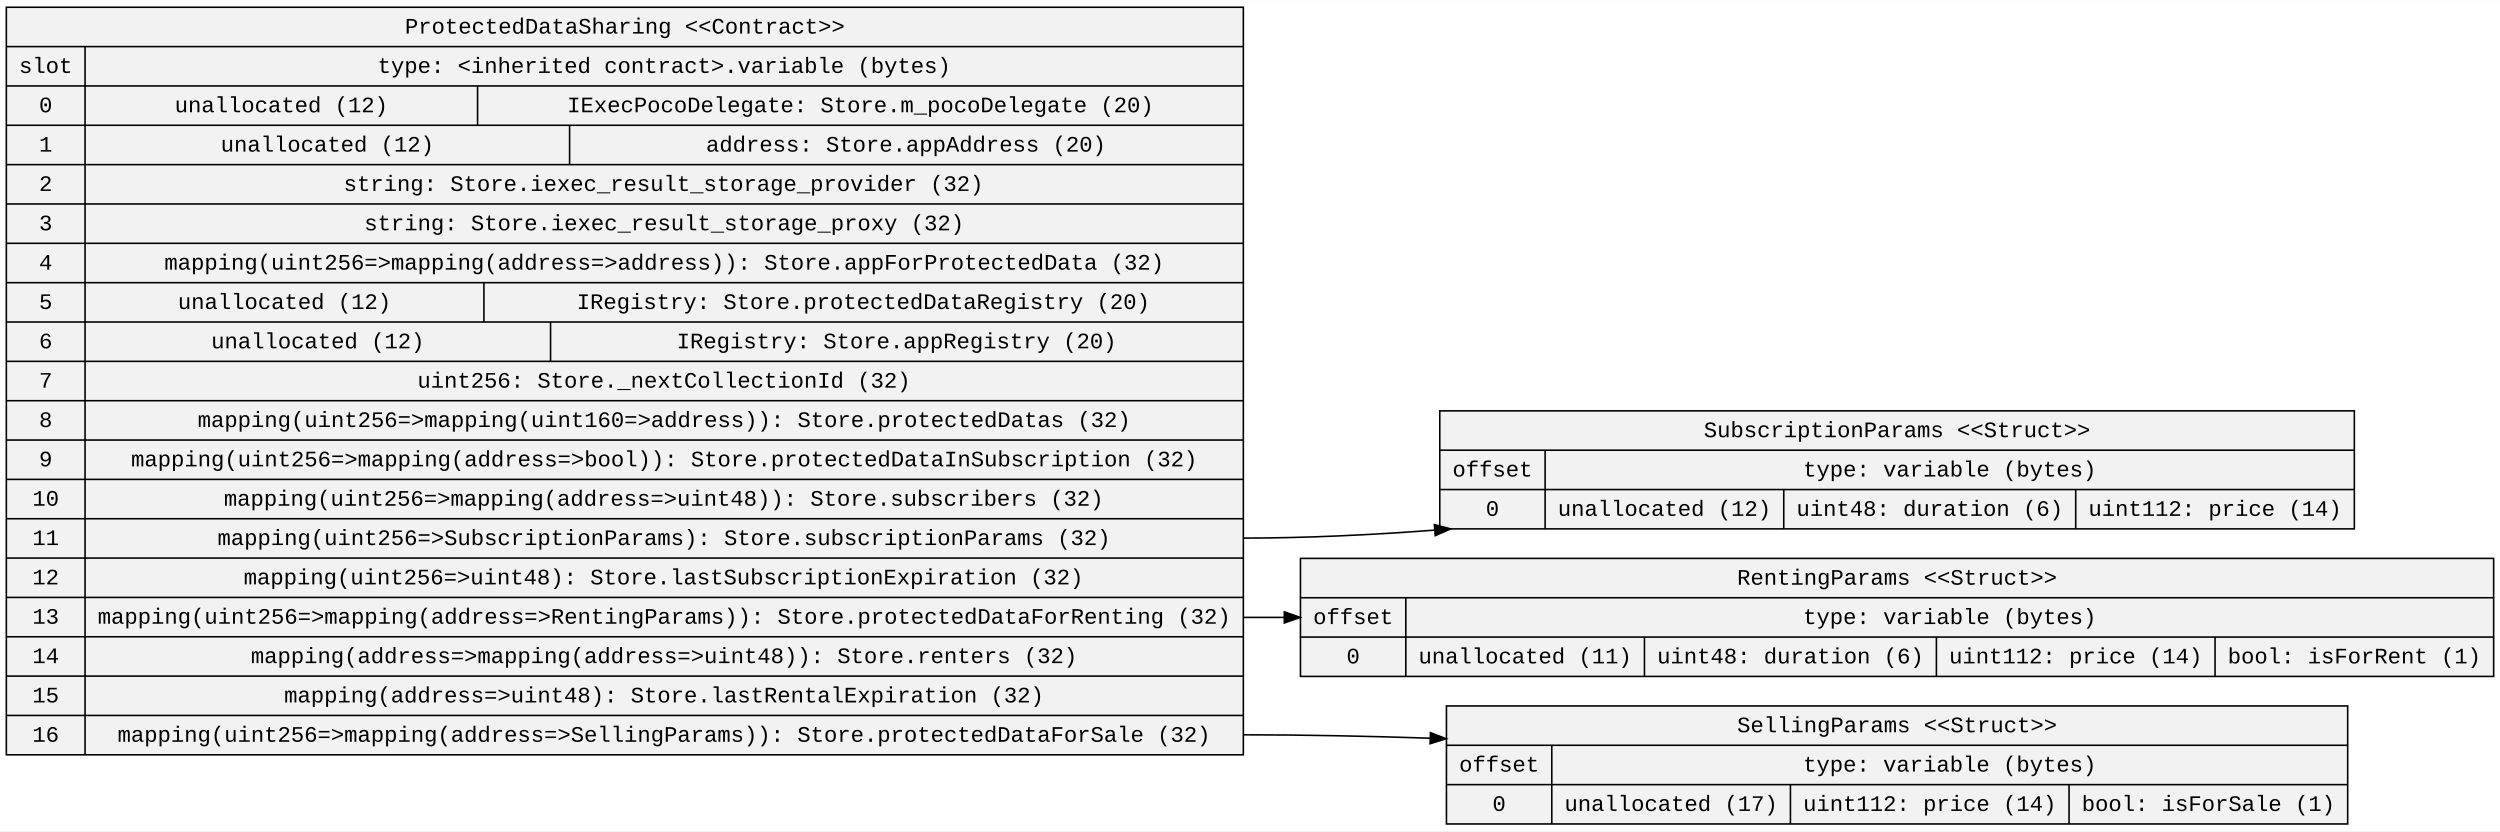
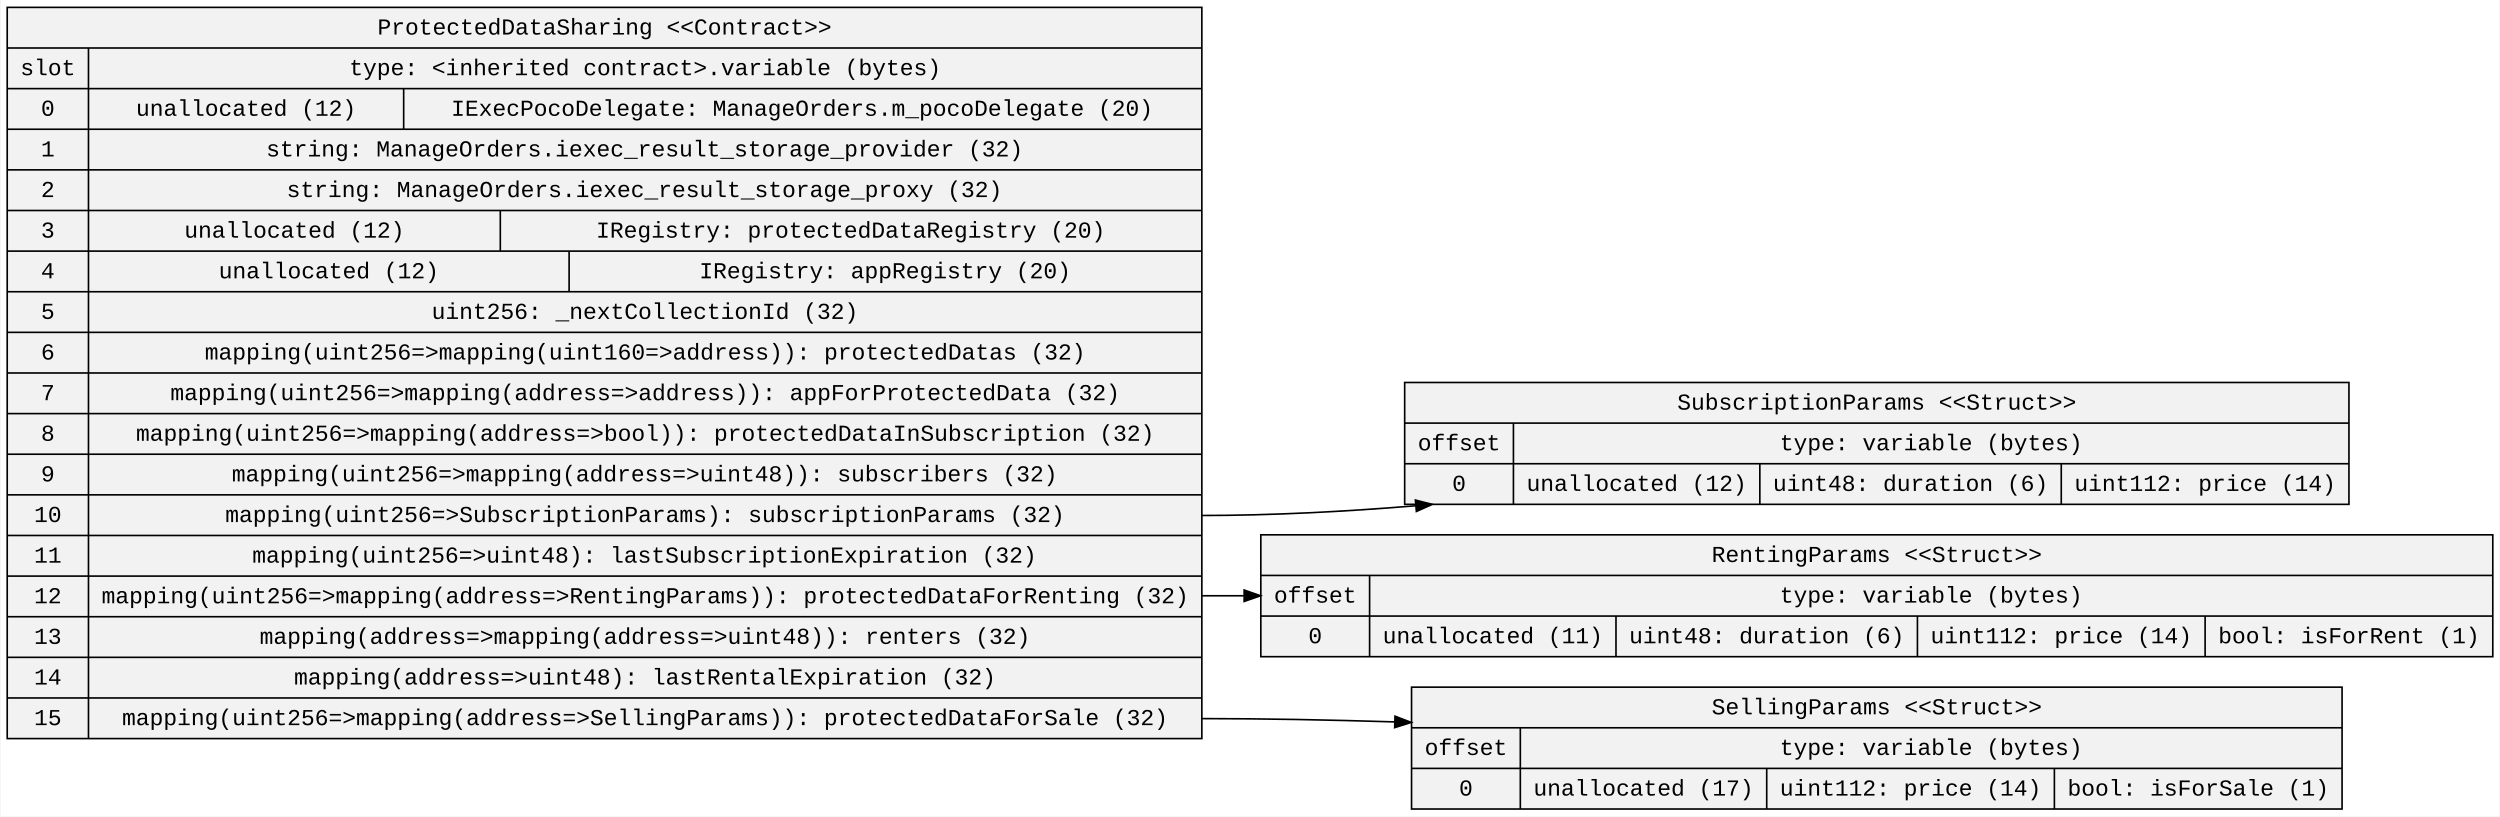
- <svg xmlns="http://www.w3.org/2000/svg" width="1576pt" height="524pt" viewBox="0.00 0.00 1575.83 523.80">
-   <g id="graph0" class="graph" transform="scale(1 1) rotate(0) translate(4 519.8)">
-     <polygon fill="white" stroke="transparent" points="-4,4 -4,-519.8 1571.83,-519.8 1571.83,4 -4,4" />
+ <svg xmlns="http://www.w3.org/2000/svg" width="1525pt" height="498pt" viewBox="0.00 0.00 1525.42 498.40">
+   <g id="graph0" class="graph" transform="scale(1 1) rotate(0) translate(4 494.4)">
+     <polygon fill="white" stroke="transparent" points="-4,4 -4,-494.4 1521.42,-494.4 1521.42,4 -4,4" />
    <g id="node1" class="node">
-       <polygon fill="#f2f2f2" stroke="black" points="0,-44.1 0,-515.3 779.72,-515.3 779.72,-44.1 0,-44.1" />
-       <text text-anchor="middle" x="389.86" y="-498.7" font-family="Courier New" font-size="14.00">ProtectedDataSharing &lt;&lt;Contract&gt;&gt;</text>
-       <polyline fill="none" stroke="black" points="0,-490.5 779.72,-490.5 " />
-       <text text-anchor="middle" x="24.8" y="-473.9" font-family="Courier New" font-size="14.00">slot</text>
-       <polyline fill="none" stroke="black" points="0,-465.7 49.61,-465.7 " />
-       <text text-anchor="middle" x="24.8" y="-449.1" font-family="Courier New" font-size="14.00">0</text>
-       <polyline fill="none" stroke="black" points="0,-440.9 49.61,-440.9 " />
-       <text text-anchor="middle" x="24.8" y="-424.3" font-family="Courier New" font-size="14.00">1</text>
-       <polyline fill="none" stroke="black" points="0,-416.1 49.61,-416.1 " />
-       <text text-anchor="middle" x="24.8" y="-399.5" font-family="Courier New" font-size="14.00">2</text>
-       <polyline fill="none" stroke="black" points="0,-391.3 49.61,-391.3 " />
-       <text text-anchor="middle" x="24.8" y="-374.7" font-family="Courier New" font-size="14.00">3</text>
-       <polyline fill="none" stroke="black" points="0,-366.5 49.61,-366.5 " />
-       <text text-anchor="middle" x="24.8" y="-349.9" font-family="Courier New" font-size="14.00">4</text>
-       <polyline fill="none" stroke="black" points="0,-341.7 49.61,-341.7 " />
-       <text text-anchor="middle" x="24.8" y="-325.1" font-family="Courier New" font-size="14.00">5</text>
-       <polyline fill="none" stroke="black" points="0,-316.9 49.61,-316.9 " />
-       <text text-anchor="middle" x="24.8" y="-300.3" font-family="Courier New" font-size="14.00">6</text>
-       <polyline fill="none" stroke="black" points="0,-292.1 49.61,-292.1 " />
-       <text text-anchor="middle" x="24.8" y="-275.5" font-family="Courier New" font-size="14.00">7</text>
-       <polyline fill="none" stroke="black" points="0,-267.3 49.61,-267.3 " />
-       <text text-anchor="middle" x="24.8" y="-250.7" font-family="Courier New" font-size="14.00">8</text>
-       <polyline fill="none" stroke="black" points="0,-242.5 49.61,-242.5 " />
-       <text text-anchor="middle" x="24.8" y="-225.9" font-family="Courier New" font-size="14.00">9</text>
-       <polyline fill="none" stroke="black" points="0,-217.7 49.61,-217.7 " />
-       <text text-anchor="middle" x="24.8" y="-201.1" font-family="Courier New" font-size="14.00">10</text>
-       <polyline fill="none" stroke="black" points="0,-192.9 49.61,-192.9 " />
-       <text text-anchor="middle" x="24.8" y="-176.3" font-family="Courier New" font-size="14.00">11</text>
-       <polyline fill="none" stroke="black" points="0,-168.1 49.61,-168.1 " />
-       <text text-anchor="middle" x="24.8" y="-151.5" font-family="Courier New" font-size="14.00">12</text>
-       <polyline fill="none" stroke="black" points="0,-143.3 49.61,-143.3 " />
-       <text text-anchor="middle" x="24.8" y="-126.7" font-family="Courier New" font-size="14.00">13</text>
-       <polyline fill="none" stroke="black" points="0,-118.5 49.61,-118.5 " />
-       <text text-anchor="middle" x="24.8" y="-101.9" font-family="Courier New" font-size="14.00">14</text>
-       <polyline fill="none" stroke="black" points="0,-93.7 49.61,-93.7 " />
-       <text text-anchor="middle" x="24.8" y="-77.1" font-family="Courier New" font-size="14.00">15</text>
-       <polyline fill="none" stroke="black" points="0,-68.9 49.61,-68.9 " />
-       <text text-anchor="middle" x="24.8" y="-52.3" font-family="Courier New" font-size="14.00">16</text>
-       <polyline fill="none" stroke="black" points="49.61,-44.1 49.61,-490.5 " />
-       <text text-anchor="middle" x="414.66" y="-473.9" font-family="Courier New" font-size="14.00">type: &lt;inherited contract&gt;.variable (bytes)</text>
-       <polyline fill="none" stroke="black" points="49.61,-465.7 779.72,-465.7 " />
-       <text text-anchor="middle" x="173.32" y="-449.1" font-family="Courier New" font-size="14.00">unallocated (12)</text>
-       <polyline fill="none" stroke="black" points="297.03,-440.9 297.03,-465.7 " />
-       <text text-anchor="middle" x="538.36" y="-449.1" font-family="Courier New" font-size="14.00">IExecPocoDelegate: Store.m_pocoDelegate (20)</text>
-       <polyline fill="none" stroke="black" points="49.61,-440.9 779.72,-440.9 " />
-       <text text-anchor="middle" x="202.32" y="-424.3" font-family="Courier New" font-size="14.00">unallocated (12)</text>
-       <polyline fill="none" stroke="black" points="355.03,-416.1 355.03,-440.9 " />
-       <text text-anchor="middle" x="567.05" y="-424.3" font-family="Courier New" font-size="14.00">address: Store.appAddress (20)</text>
-       <polyline fill="none" stroke="black" points="49.61,-416.1 779.72,-416.1 " />
-       <text text-anchor="middle" x="414.24" y="-399.5" font-family="Courier New" font-size="14.00">string: Store.iexec_result_storage_provider (32)</text>
-       <polyline fill="none" stroke="black" points="49.61,-391.3 779.72,-391.3 " />
-       <text text-anchor="middle" x="414.64" y="-374.7" font-family="Courier New" font-size="14.00">string: Store.iexec_result_storage_proxy (32)</text>
-       <polyline fill="none" stroke="black" points="49.61,-366.5 779.72,-366.5 " />
-       <text text-anchor="middle" x="414.66" y="-349.9" font-family="Courier New" font-size="14.00">mapping(uint256=&gt;mapping(address=&gt;address)): Store.appForProtectedData (32)</text>
-       <polyline fill="none" stroke="black" points="49.61,-341.7 779.72,-341.7 " />
-       <text text-anchor="middle" x="175.32" y="-325.1" font-family="Courier New" font-size="14.00">unallocated (12)</text>
-       <polyline fill="none" stroke="black" points="301.03,-316.9 301.03,-341.7 " />
-       <text text-anchor="middle" x="540.16" y="-325.1" font-family="Courier New" font-size="14.00">IRegistry: Store.protectedDataRegistry (20)</text>
-       <polyline fill="none" stroke="black" points="49.61,-316.9 779.72,-316.9 " />
-       <text text-anchor="middle" x="196.32" y="-300.3" font-family="Courier New" font-size="14.00">unallocated (12)</text>
-       <polyline fill="none" stroke="black" points="343.03,-292.1 343.03,-316.9 " />
-       <text text-anchor="middle" x="561.15" y="-300.3" font-family="Courier New" font-size="14.00">IRegistry: Store.appRegistry (20)</text>
-       <polyline fill="none" stroke="black" points="49.61,-292.1 779.72,-292.1 " />
-       <text text-anchor="middle" x="414.53" y="-275.5" font-family="Courier New" font-size="14.00">uint256: Store._nextCollectionId (32)</text>
-       <polyline fill="none" stroke="black" points="49.61,-267.3 779.72,-267.3 " />
-       <text text-anchor="middle" x="414.65" y="-250.7" font-family="Courier New" font-size="14.00">mapping(uint256=&gt;mapping(uint160=&gt;address)): Store.protectedDatas (32)</text>
-       <polyline fill="none" stroke="black" points="49.61,-242.5 779.72,-242.5 " />
-       <text text-anchor="middle" x="414.66" y="-225.9" font-family="Courier New" font-size="14.00">mapping(uint256=&gt;mapping(address=&gt;bool)): Store.protectedDataInSubscription (32)</text>
-       <polyline fill="none" stroke="black" points="49.61,-217.7 779.72,-217.7 " />
-       <text text-anchor="middle" x="414.35" y="-201.1" font-family="Courier New" font-size="14.00">mapping(uint256=&gt;mapping(address=&gt;uint48)): Store.subscribers (32)</text>
-       <polyline fill="none" stroke="black" points="49.61,-192.9 779.72,-192.9 " />
-       <text text-anchor="middle" x="414.55" y="-176.3" font-family="Courier New" font-size="14.00">mapping(uint256=&gt;SubscriptionParams): Store.subscriptionParams (32)</text>
-       <polyline fill="none" stroke="black" points="49.61,-168.1 779.72,-168.1 " />
-       <text text-anchor="middle" x="414.25" y="-151.5" font-family="Courier New" font-size="14.00">mapping(uint256=&gt;uint48): Store.lastSubscriptionExpiration (32)</text>
-       <polyline fill="none" stroke="black" points="49.61,-143.3 779.72,-143.3 " />
-       <text text-anchor="middle" x="414.66" y="-126.7" font-family="Courier New" font-size="14.00">mapping(uint256=&gt;mapping(address=&gt;RentingParams)): Store.protectedDataForRenting (32)</text>
-       <polyline fill="none" stroke="black" points="49.61,-118.5 779.72,-118.5 " />
-       <text text-anchor="middle" x="414.55" y="-101.9" font-family="Courier New" font-size="14.00">mapping(address=&gt;mapping(address=&gt;uint48)): Store.renters (32)</text>
-       <polyline fill="none" stroke="black" points="49.61,-93.7 779.72,-93.7 " />
-       <text text-anchor="middle" x="414.54" y="-77.1" font-family="Courier New" font-size="14.00">mapping(address=&gt;uint48): Store.lastRentalExpiration (32)</text>
-       <polyline fill="none" stroke="black" points="49.61,-68.9 779.72,-68.9 " />
-       <text text-anchor="middle" x="414.56" y="-52.3" font-family="Courier New" font-size="14.00">mapping(uint256=&gt;mapping(address=&gt;SellingParams)): Store.protectedDataForSale (32)</text>
+       <polygon fill="#f2f2f2" stroke="black" points="0,-43.5 0,-489.9 729.31,-489.9 729.31,-43.5 0,-43.5" />
+       <text text-anchor="middle" x="364.66" y="-473.3" font-family="Courier New" font-size="14.00">ProtectedDataSharing &lt;&lt;Contract&gt;&gt;</text>
+       <polyline fill="none" stroke="black" points="0,-465.1 729.31,-465.1 " />
+       <text text-anchor="middle" x="24.8" y="-448.5" font-family="Courier New" font-size="14.00">slot</text>
+       <polyline fill="none" stroke="black" points="0,-440.3 49.61,-440.3 " />
+       <text text-anchor="middle" x="24.8" y="-423.7" font-family="Courier New" font-size="14.00">0</text>
+       <polyline fill="none" stroke="black" points="0,-415.5 49.61,-415.5 " />
+       <text text-anchor="middle" x="24.8" y="-398.9" font-family="Courier New" font-size="14.00">1</text>
+       <polyline fill="none" stroke="black" points="0,-390.7 49.61,-390.7 " />
+       <text text-anchor="middle" x="24.8" y="-374.1" font-family="Courier New" font-size="14.00">2</text>
+       <polyline fill="none" stroke="black" points="0,-365.9 49.61,-365.9 " />
+       <text text-anchor="middle" x="24.8" y="-349.3" font-family="Courier New" font-size="14.00">3</text>
+       <polyline fill="none" stroke="black" points="0,-341.1 49.61,-341.1 " />
+       <text text-anchor="middle" x="24.8" y="-324.5" font-family="Courier New" font-size="14.00">4</text>
+       <polyline fill="none" stroke="black" points="0,-316.3 49.61,-316.3 " />
+       <text text-anchor="middle" x="24.8" y="-299.7" font-family="Courier New" font-size="14.00">5</text>
+       <polyline fill="none" stroke="black" points="0,-291.5 49.61,-291.5 " />
+       <text text-anchor="middle" x="24.8" y="-274.9" font-family="Courier New" font-size="14.00">6</text>
+       <polyline fill="none" stroke="black" points="0,-266.7 49.61,-266.7 " />
+       <text text-anchor="middle" x="24.8" y="-250.1" font-family="Courier New" font-size="14.00">7</text>
+       <polyline fill="none" stroke="black" points="0,-241.9 49.61,-241.9 " />
+       <text text-anchor="middle" x="24.8" y="-225.3" font-family="Courier New" font-size="14.00">8</text>
+       <polyline fill="none" stroke="black" points="0,-217.1 49.61,-217.1 " />
+       <text text-anchor="middle" x="24.8" y="-200.5" font-family="Courier New" font-size="14.00">9</text>
+       <polyline fill="none" stroke="black" points="0,-192.3 49.61,-192.3 " />
+       <text text-anchor="middle" x="24.8" y="-175.7" font-family="Courier New" font-size="14.00">10</text>
+       <polyline fill="none" stroke="black" points="0,-167.5 49.61,-167.5 " />
+       <text text-anchor="middle" x="24.8" y="-150.9" font-family="Courier New" font-size="14.00">11</text>
+       <polyline fill="none" stroke="black" points="0,-142.7 49.61,-142.7 " />
+       <text text-anchor="middle" x="24.8" y="-126.1" font-family="Courier New" font-size="14.00">12</text>
+       <polyline fill="none" stroke="black" points="0,-117.9 49.61,-117.9 " />
+       <text text-anchor="middle" x="24.8" y="-101.3" font-family="Courier New" font-size="14.00">13</text>
+       <polyline fill="none" stroke="black" points="0,-93.1 49.61,-93.1 " />
+       <text text-anchor="middle" x="24.8" y="-76.5" font-family="Courier New" font-size="14.00">14</text>
+       <polyline fill="none" stroke="black" points="0,-68.3 49.61,-68.3 " />
+       <text text-anchor="middle" x="24.8" y="-51.7" font-family="Courier New" font-size="14.00">15</text>
+       <polyline fill="none" stroke="black" points="49.61,-43.5 49.61,-465.1 " />
+       <text text-anchor="middle" x="389.46" y="-448.5" font-family="Courier New" font-size="14.00">type: &lt;inherited contract&gt;.variable (bytes)</text>
+       <polyline fill="none" stroke="black" points="49.61,-440.3 729.31,-440.3 " />
+       <text text-anchor="middle" x="145.82" y="-423.7" font-family="Courier New" font-size="14.00">unallocated (12)</text>
+       <polyline fill="none" stroke="black" points="242.03,-415.5 242.03,-440.3 " />
+       <text text-anchor="middle" x="485.26" y="-423.7" font-family="Courier New" font-size="14.00">IExecPocoDelegate: ManageOrders.m_pocoDelegate (20)</text>
+       <polyline fill="none" stroke="black" points="49.61,-415.5 729.31,-415.5 " />
+       <text text-anchor="middle" x="389.14" y="-398.9" font-family="Courier New" font-size="14.00">string: ManageOrders.iexec_result_storage_provider (32)</text>
+       <polyline fill="none" stroke="black" points="49.61,-390.7 729.31,-390.7 " />
+       <text text-anchor="middle" x="389.04" y="-374.1" font-family="Courier New" font-size="14.00">string: ManageOrders.iexec_result_storage_proxy (32)</text>
+       <polyline fill="none" stroke="black" points="49.61,-365.9 729.31,-365.9 " />
+       <text text-anchor="middle" x="175.32" y="-349.3" font-family="Courier New" font-size="14.00">unallocated (12)</text>
+       <polyline fill="none" stroke="black" points="301.03,-341.1 301.03,-365.9 " />
+       <text text-anchor="middle" x="514.95" y="-349.3" font-family="Courier New" font-size="14.00">IRegistry: protectedDataRegistry (20)</text>
+       <polyline fill="none" stroke="black" points="49.61,-341.1 729.31,-341.1 " />
+       <text text-anchor="middle" x="196.32" y="-324.5" font-family="Courier New" font-size="14.00">unallocated (12)</text>
+       <polyline fill="none" stroke="black" points="343.03,-316.3 343.03,-341.1 " />
+       <text text-anchor="middle" x="535.95" y="-324.5" font-family="Courier New" font-size="14.00">IRegistry: appRegistry (20)</text>
+       <polyline fill="none" stroke="black" points="49.61,-316.3 729.31,-316.3 " />
+       <text text-anchor="middle" x="389.33" y="-299.7" font-family="Courier New" font-size="14.00">uint256: _nextCollectionId (32)</text>
+       <polyline fill="none" stroke="black" points="49.61,-291.5 729.31,-291.5 " />
+       <text text-anchor="middle" x="389.45" y="-274.9" font-family="Courier New" font-size="14.00">mapping(uint256=&gt;mapping(uint160=&gt;address)): protectedDatas (32)</text>
+       <polyline fill="none" stroke="black" points="49.61,-266.7 729.31,-266.7 " />
+       <text text-anchor="middle" x="389.45" y="-250.1" font-family="Courier New" font-size="14.00">mapping(uint256=&gt;mapping(address=&gt;address)): appForProtectedData (32)</text>
+       <polyline fill="none" stroke="black" points="49.61,-241.9 729.31,-241.9 " />
+       <text text-anchor="middle" x="389.46" y="-225.3" font-family="Courier New" font-size="14.00">mapping(uint256=&gt;mapping(address=&gt;bool)): protectedDataInSubscription (32)</text>
+       <polyline fill="none" stroke="black" points="49.61,-217.1 729.31,-217.1 " />
+       <text text-anchor="middle" x="389.15" y="-200.5" font-family="Courier New" font-size="14.00">mapping(uint256=&gt;mapping(address=&gt;uint48)): subscribers (32)</text>
+       <polyline fill="none" stroke="black" points="49.61,-192.3 729.31,-192.3 " />
+       <text text-anchor="middle" x="389.35" y="-175.7" font-family="Courier New" font-size="14.00">mapping(uint256=&gt;SubscriptionParams): subscriptionParams (32)</text>
+       <polyline fill="none" stroke="black" points="49.61,-167.5 729.31,-167.5 " />
+       <text text-anchor="middle" x="389.04" y="-150.9" font-family="Courier New" font-size="14.00">mapping(uint256=&gt;uint48): lastSubscriptionExpiration (32)</text>
+       <polyline fill="none" stroke="black" points="49.61,-142.7 729.31,-142.7 " />
+       <text text-anchor="middle" x="389.46" y="-126.1" font-family="Courier New" font-size="14.00">mapping(uint256=&gt;mapping(address=&gt;RentingParams)): protectedDataForRenting (32)</text>
+       <polyline fill="none" stroke="black" points="49.61,-117.9 729.31,-117.9 " />
+       <text text-anchor="middle" x="389.34" y="-101.3" font-family="Courier New" font-size="14.00">mapping(address=&gt;mapping(address=&gt;uint48)): renters (32)</text>
+       <polyline fill="none" stroke="black" points="49.61,-93.1 729.31,-93.1 " />
+       <text text-anchor="middle" x="389.34" y="-76.5" font-family="Courier New" font-size="14.00">mapping(address=&gt;uint48): lastRentalExpiration (32)</text>
+       <polyline fill="none" stroke="black" points="49.61,-68.3 729.31,-68.3 " />
+       <text text-anchor="middle" x="389.36" y="-51.7" font-family="Courier New" font-size="14.00">mapping(uint256=&gt;mapping(address=&gt;SellingParams)): protectedDataForSale (32)</text>
    </g>
    <g id="node2" class="node">
-       <polygon fill="#f2f2f2" stroke="black" points="903.53,-186.5 903.53,-260.9 1480.02,-260.9 1480.02,-186.5 903.53,-186.5" />
-       <text text-anchor="middle" x="1191.78" y="-244.3" font-family="Courier New" font-size="14.00">SubscriptionParams &lt;&lt;Struct&gt;&gt;</text>
-       <polyline fill="none" stroke="black" points="903.53,-236.1 1480.02,-236.1 " />
-       <text text-anchor="middle" x="936.74" y="-219.5" font-family="Courier New" font-size="14.00">offset</text>
-       <polyline fill="none" stroke="black" points="903.53,-211.3 969.94,-211.3 " />
-       <text text-anchor="middle" x="936.74" y="-194.7" font-family="Courier New" font-size="14.00">0</text>
-       <polyline fill="none" stroke="black" points="969.94,-186.5 969.94,-236.1 " />
-       <text text-anchor="middle" x="1224.98" y="-219.5" font-family="Courier New" font-size="14.00">type: variable (bytes)</text>
-       <polyline fill="none" stroke="black" points="969.94,-211.3 1480.02,-211.3 " />
-       <text text-anchor="middle" x="1045.15" y="-194.7" font-family="Courier New" font-size="14.00">unallocated (12)</text>
-       <polyline fill="none" stroke="black" points="1120.36,-186.5 1120.36,-211.3 " />
-       <text text-anchor="middle" x="1212.38" y="-194.7" font-family="Courier New" font-size="14.00">uint48: duration (6)</text>
-       <polyline fill="none" stroke="black" points="1304.39,-186.5 1304.39,-211.3 " />
-       <text text-anchor="middle" x="1392.21" y="-194.7" font-family="Courier New" font-size="14.00">uint112: price (14)</text>
+       <polygon fill="#f2f2f2" stroke="black" points="853.13,-186.5 853.13,-260.9 1429.61,-260.9 1429.61,-186.5 853.13,-186.5" />
+       <text text-anchor="middle" x="1141.37" y="-244.3" font-family="Courier New" font-size="14.00">SubscriptionParams &lt;&lt;Struct&gt;&gt;</text>
+       <polyline fill="none" stroke="black" points="853.13,-236.1 1429.61,-236.1 " />
+       <text text-anchor="middle" x="886.33" y="-219.5" font-family="Courier New" font-size="14.00">offset</text>
+       <polyline fill="none" stroke="black" points="853.13,-211.3 919.53,-211.3 " />
+       <text text-anchor="middle" x="886.33" y="-194.7" font-family="Courier New" font-size="14.00">0</text>
+       <polyline fill="none" stroke="black" points="919.53,-186.5 919.53,-236.1 " />
+       <text text-anchor="middle" x="1174.57" y="-219.5" font-family="Courier New" font-size="14.00">type: variable (bytes)</text>
+       <polyline fill="none" stroke="black" points="919.53,-211.3 1429.61,-211.3 " />
+       <text text-anchor="middle" x="994.75" y="-194.7" font-family="Courier New" font-size="14.00">unallocated (12)</text>
+       <polyline fill="none" stroke="black" points="1069.96,-186.5 1069.96,-211.3 " />
+       <text text-anchor="middle" x="1161.97" y="-194.7" font-family="Courier New" font-size="14.00">uint48: duration (6)</text>
+       <polyline fill="none" stroke="black" points="1253.98,-186.5 1253.98,-211.3 " />
+       <text text-anchor="middle" x="1341.8" y="-194.7" font-family="Courier New" font-size="14.00">uint112: price (14)</text>
    </g>
    <g id="edge1" class="edge">
-       <path fill="none" stroke="black" d="M779.72,-180.7C818.83,-180.7 859.92,-182.65 900.37,-185.72" />
-       <polygon fill="black" stroke="black" points="900.12,-189.21 910.37,-186.5 900.67,-182.23 900.12,-189.21" />
+       <path fill="none" stroke="black" d="M729.31,-179.7C771.59,-179.7 816.18,-182.03 859.78,-185.62" />
+       <polygon fill="black" stroke="black" points="859.69,-189.12 869.95,-186.48 860.28,-182.15 859.69,-189.12" />
    </g>
    <g id="node3" class="node">
-       <polygon fill="#f2f2f2" stroke="black" points="815.72,-93.5 815.72,-167.9 1567.83,-167.9 1567.83,-93.5 815.72,-93.5" />
-       <text text-anchor="middle" x="1191.78" y="-151.3" font-family="Courier New" font-size="14.00">RentingParams &lt;&lt;Struct&gt;&gt;</text>
-       <polyline fill="none" stroke="black" points="815.72,-143.1 1567.83,-143.1 " />
-       <text text-anchor="middle" x="848.93" y="-126.5" font-family="Courier New" font-size="14.00">offset</text>
-       <polyline fill="none" stroke="black" points="815.72,-118.3 882.13,-118.3 " />
-       <text text-anchor="middle" x="848.93" y="-101.7" font-family="Courier New" font-size="14.00">0</text>
-       <polyline fill="none" stroke="black" points="882.13,-93.5 882.13,-143.1 " />
-       <text text-anchor="middle" x="1224.98" y="-126.5" font-family="Courier New" font-size="14.00">type: variable (bytes)</text>
-       <polyline fill="none" stroke="black" points="882.13,-118.3 1567.83,-118.3 " />
-       <text text-anchor="middle" x="957.34" y="-101.7" font-family="Courier New" font-size="14.00">unallocated (11)</text>
-       <polyline fill="none" stroke="black" points="1032.55,-93.5 1032.55,-118.3 " />
-       <text text-anchor="middle" x="1124.57" y="-101.7" font-family="Courier New" font-size="14.00">uint48: duration (6)</text>
-       <polyline fill="none" stroke="black" points="1216.58,-93.5 1216.58,-118.3 " />
-       <text text-anchor="middle" x="1304.39" y="-101.7" font-family="Courier New" font-size="14.00">uint112: price (14)</text>
-       <polyline fill="none" stroke="black" points="1392.21,-93.5 1392.21,-118.3 " />
-       <text text-anchor="middle" x="1480.02" y="-101.7" font-family="Courier New" font-size="14.00">bool: isForRent (1)</text>
+       <polygon fill="#f2f2f2" stroke="black" points="765.31,-93.5 765.31,-167.9 1517.42,-167.9 1517.42,-93.5 765.31,-93.5" />
+       <text text-anchor="middle" x="1141.37" y="-151.3" font-family="Courier New" font-size="14.00">RentingParams &lt;&lt;Struct&gt;&gt;</text>
+       <polyline fill="none" stroke="black" points="765.31,-143.1 1517.42,-143.1 " />
+       <text text-anchor="middle" x="798.52" y="-126.5" font-family="Courier New" font-size="14.00">offset</text>
+       <polyline fill="none" stroke="black" points="765.31,-118.3 831.72,-118.3 " />
+       <text text-anchor="middle" x="798.52" y="-101.7" font-family="Courier New" font-size="14.00">0</text>
+       <polyline fill="none" stroke="black" points="831.72,-93.5 831.72,-143.1 " />
+       <text text-anchor="middle" x="1174.57" y="-126.5" font-family="Courier New" font-size="14.00">type: variable (bytes)</text>
+       <polyline fill="none" stroke="black" points="831.72,-118.3 1517.42,-118.3 " />
+       <text text-anchor="middle" x="906.93" y="-101.7" font-family="Courier New" font-size="14.00">unallocated (11)</text>
+       <polyline fill="none" stroke="black" points="982.14,-93.5 982.14,-118.3 " />
+       <text text-anchor="middle" x="1074.16" y="-101.7" font-family="Courier New" font-size="14.00">uint48: duration (6)</text>
+       <polyline fill="none" stroke="black" points="1166.17,-93.5 1166.17,-118.3 " />
+       <text text-anchor="middle" x="1253.98" y="-101.7" font-family="Courier New" font-size="14.00">uint112: price (14)</text>
+       <polyline fill="none" stroke="black" points="1341.8,-93.5 1341.8,-118.3 " />
+       <text text-anchor="middle" x="1429.61" y="-101.7" font-family="Courier New" font-size="14.00">bool: isForRent (1)</text>
    </g>
    <g id="edge2" class="edge">
-       <path fill="none" stroke="black" d="M779.72,-130.7C788.18,-130.7 796.75,-130.7 805.38,-130.7" />
-       <polygon fill="black" stroke="black" points="805.54,-134.2 815.54,-130.7 805.54,-127.2 805.54,-134.2" />
+       <path fill="none" stroke="black" d="M729.31,-130.7C737.78,-130.7 746.34,-130.7 754.97,-130.7" />
+       <polygon fill="black" stroke="black" points="755.13,-134.2 765.13,-130.7 755.13,-127.2 755.13,-134.2" />
    </g>
    <g id="node4" class="node">
-       <polygon fill="#f2f2f2" stroke="black" points="907.74,-0.5 907.74,-74.9 1475.82,-74.9 1475.82,-0.5 907.74,-0.5" />
-       <text text-anchor="middle" x="1191.78" y="-58.3" font-family="Courier New" font-size="14.00">SellingParams &lt;&lt;Struct&gt;&gt;</text>
-       <polyline fill="none" stroke="black" points="907.74,-50.1 1475.82,-50.1 " />
-       <text text-anchor="middle" x="940.94" y="-33.5" font-family="Courier New" font-size="14.00">offset</text>
-       <polyline fill="none" stroke="black" points="907.74,-25.3 974.14,-25.3 " />
-       <text text-anchor="middle" x="940.94" y="-8.7" font-family="Courier New" font-size="14.00">0</text>
-       <polyline fill="none" stroke="black" points="974.14,-0.5 974.14,-50.1 " />
-       <text text-anchor="middle" x="1224.98" y="-33.5" font-family="Courier New" font-size="14.00">type: variable (bytes)</text>
-       <polyline fill="none" stroke="black" points="974.14,-25.3 1475.82,-25.3 " />
-       <text text-anchor="middle" x="1049.35" y="-8.7" font-family="Courier New" font-size="14.00">unallocated (17)</text>
-       <polyline fill="none" stroke="black" points="1124.57,-0.5 1124.57,-25.3 " />
-       <text text-anchor="middle" x="1212.38" y="-8.7" font-family="Courier New" font-size="14.00">uint112: price (14)</text>
-       <polyline fill="none" stroke="black" points="1300.19,-0.5 1300.19,-25.3 " />
-       <text text-anchor="middle" x="1388" y="-8.7" font-family="Courier New" font-size="14.00">bool: isForSale (1)</text>
+       <polygon fill="#f2f2f2" stroke="black" points="857.33,-0.5 857.33,-74.9 1425.41,-74.9 1425.41,-0.5 857.33,-0.5" />
+       <text text-anchor="middle" x="1141.37" y="-58.3" font-family="Courier New" font-size="14.00">SellingParams &lt;&lt;Struct&gt;&gt;</text>
+       <polyline fill="none" stroke="black" points="857.33,-50.1 1425.41,-50.1 " />
+       <text text-anchor="middle" x="890.53" y="-33.5" font-family="Courier New" font-size="14.00">offset</text>
+       <polyline fill="none" stroke="black" points="857.33,-25.3 923.74,-25.3 " />
+       <text text-anchor="middle" x="890.53" y="-8.7" font-family="Courier New" font-size="14.00">0</text>
+       <polyline fill="none" stroke="black" points="923.74,-0.5 923.74,-50.1 " />
+       <text text-anchor="middle" x="1174.57" y="-33.5" font-family="Courier New" font-size="14.00">type: variable (bytes)</text>
+       <polyline fill="none" stroke="black" points="923.74,-25.3 1425.41,-25.3 " />
+       <text text-anchor="middle" x="998.95" y="-8.7" font-family="Courier New" font-size="14.00">unallocated (17)</text>
+       <polyline fill="none" stroke="black" points="1074.16,-0.5 1074.16,-25.3 " />
+       <text text-anchor="middle" x="1161.97" y="-8.7" font-family="Courier New" font-size="14.00">uint112: price (14)</text>
+       <polyline fill="none" stroke="black" points="1249.78,-0.5 1249.78,-25.3 " />
+       <text text-anchor="middle" x="1337.6" y="-8.7" font-family="Courier New" font-size="14.00">bool: isForSale (1)</text>
    </g>
    <g id="edge3" class="edge">
-       <path fill="none" stroke="black" d="M779.72,-56.7C817.84,-56.7 857.92,-55.87 897.49,-54.57" />
-       <polygon fill="black" stroke="black" points="897.67,-58.06 907.54,-54.23 897.43,-51.07 897.67,-58.06" />
+       <path fill="none" stroke="black" d="M729.31,-55.7C767.42,-55.7 807.51,-54.92 847.08,-53.68" />
+       <polygon fill="black" stroke="black" points="847.24,-57.18 857.13,-53.36 847.02,-50.18 847.24,-57.18" />
    </g>
  </g>
</svg>
